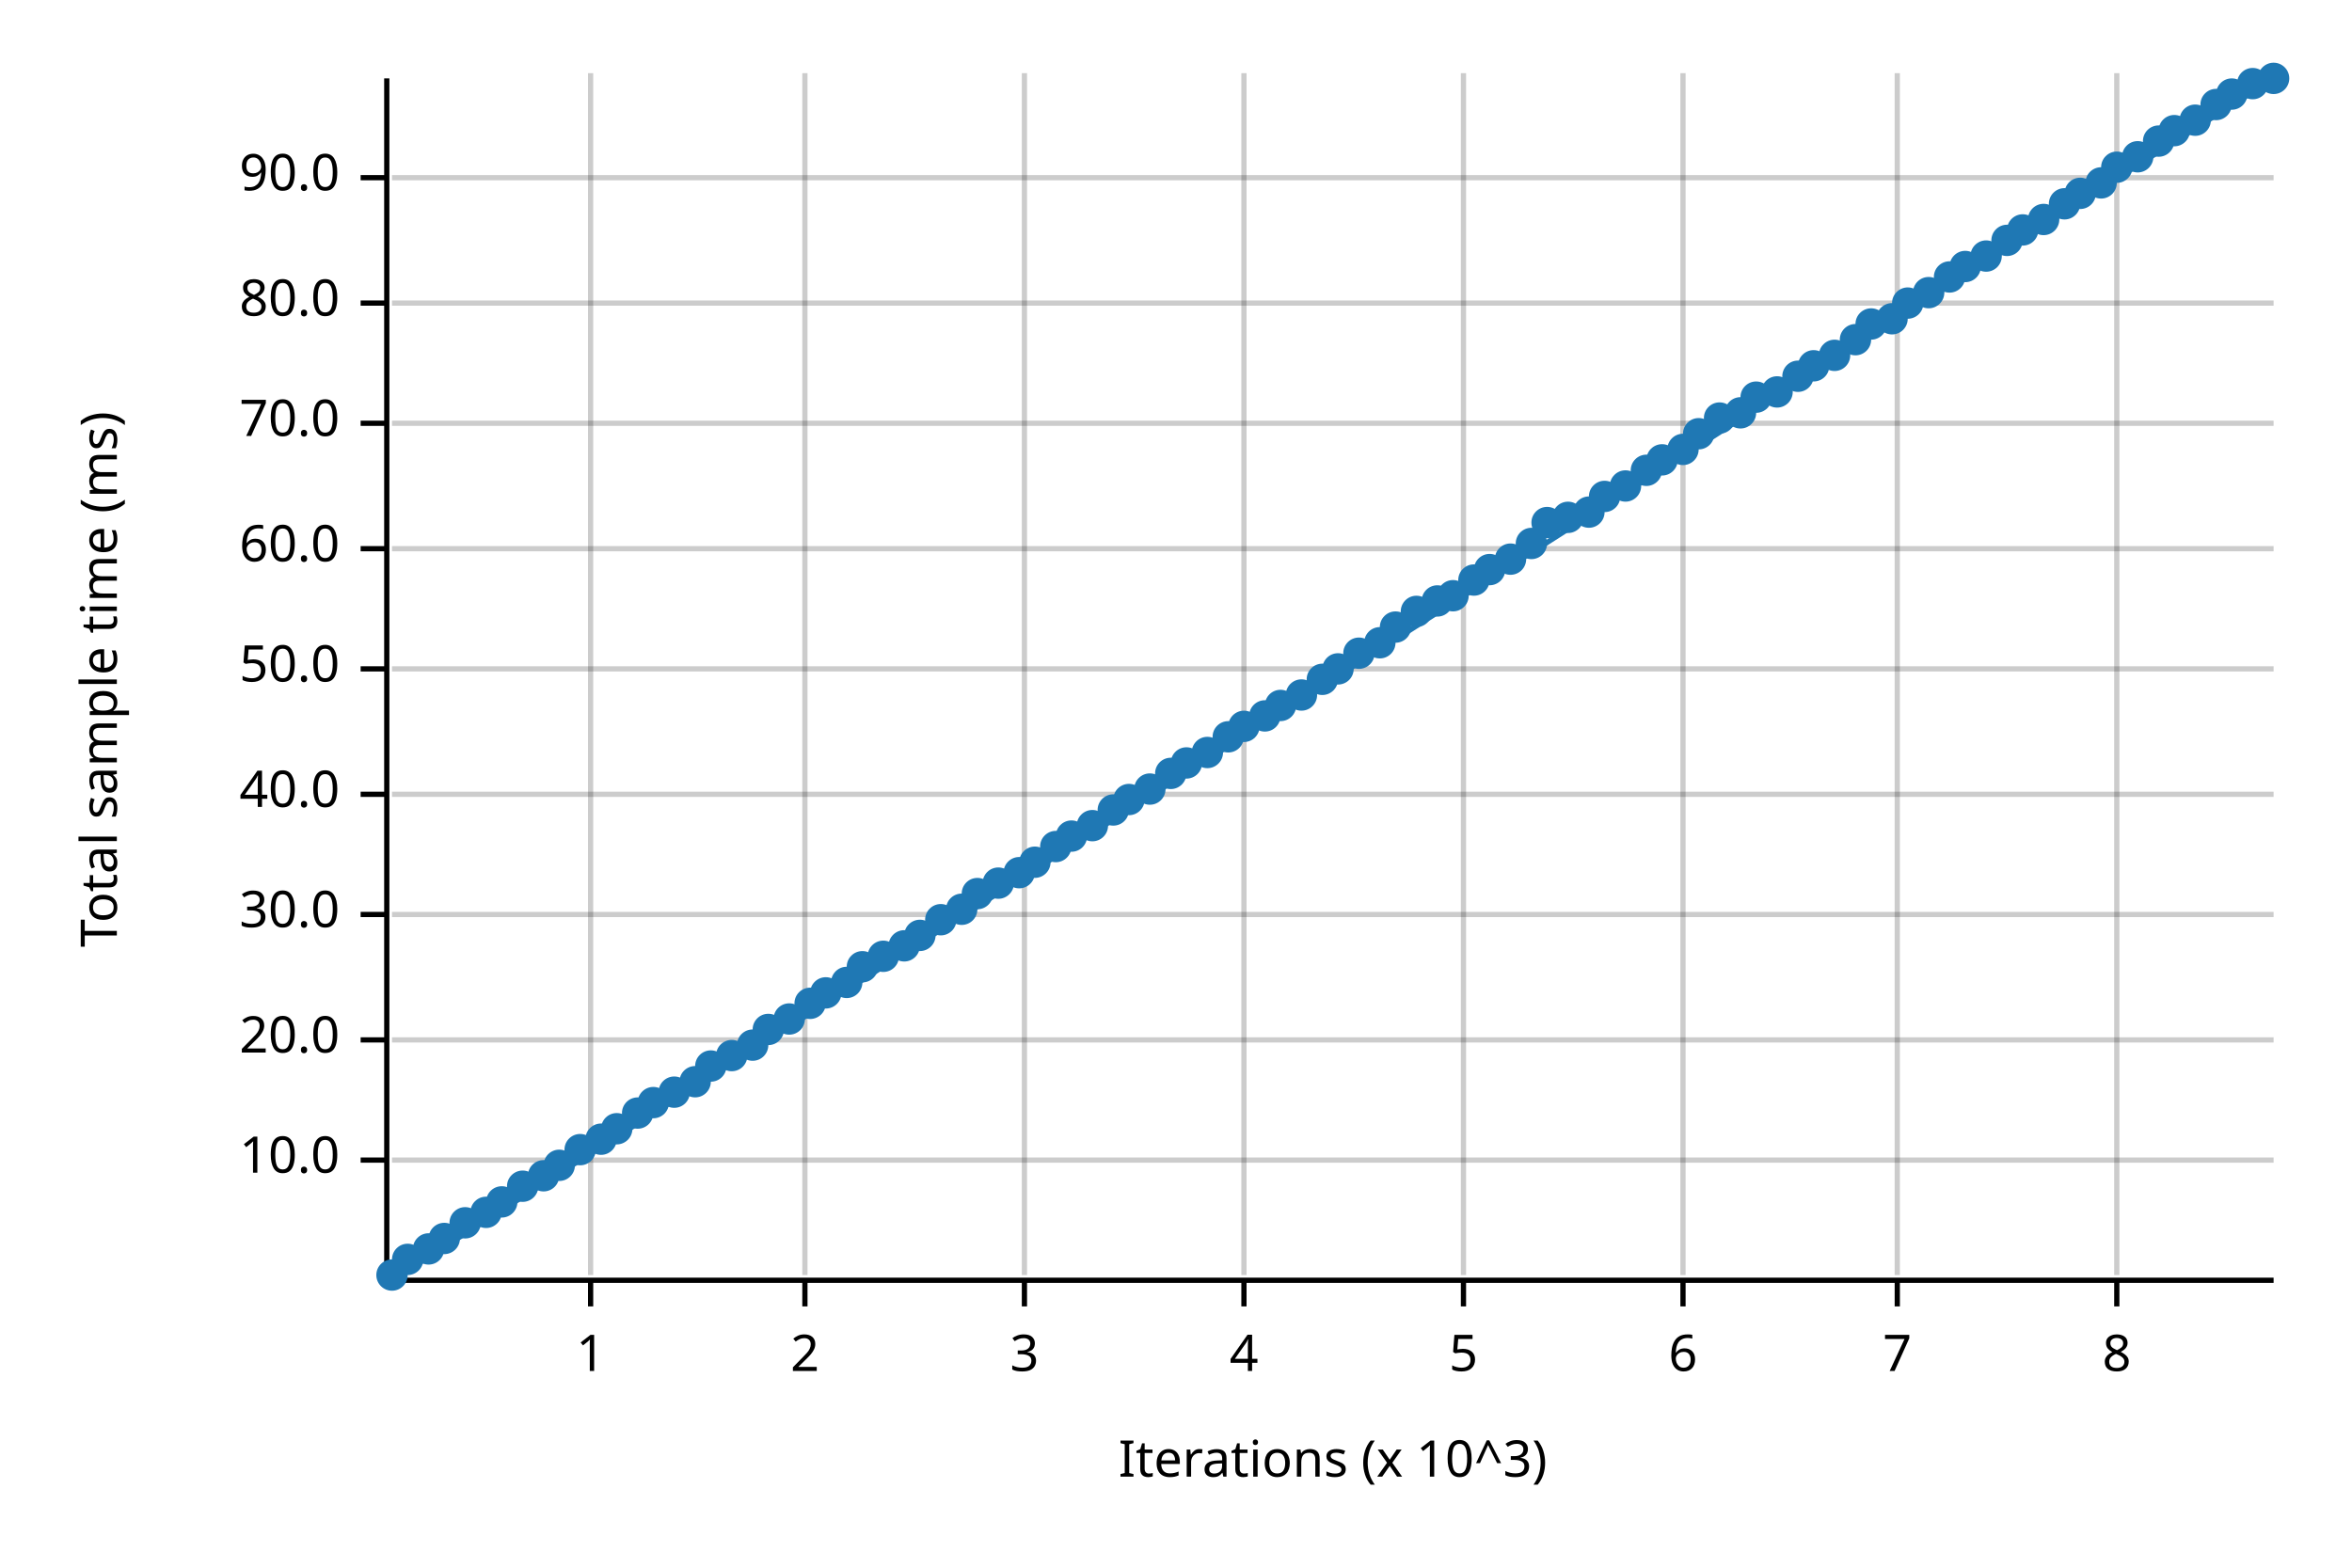
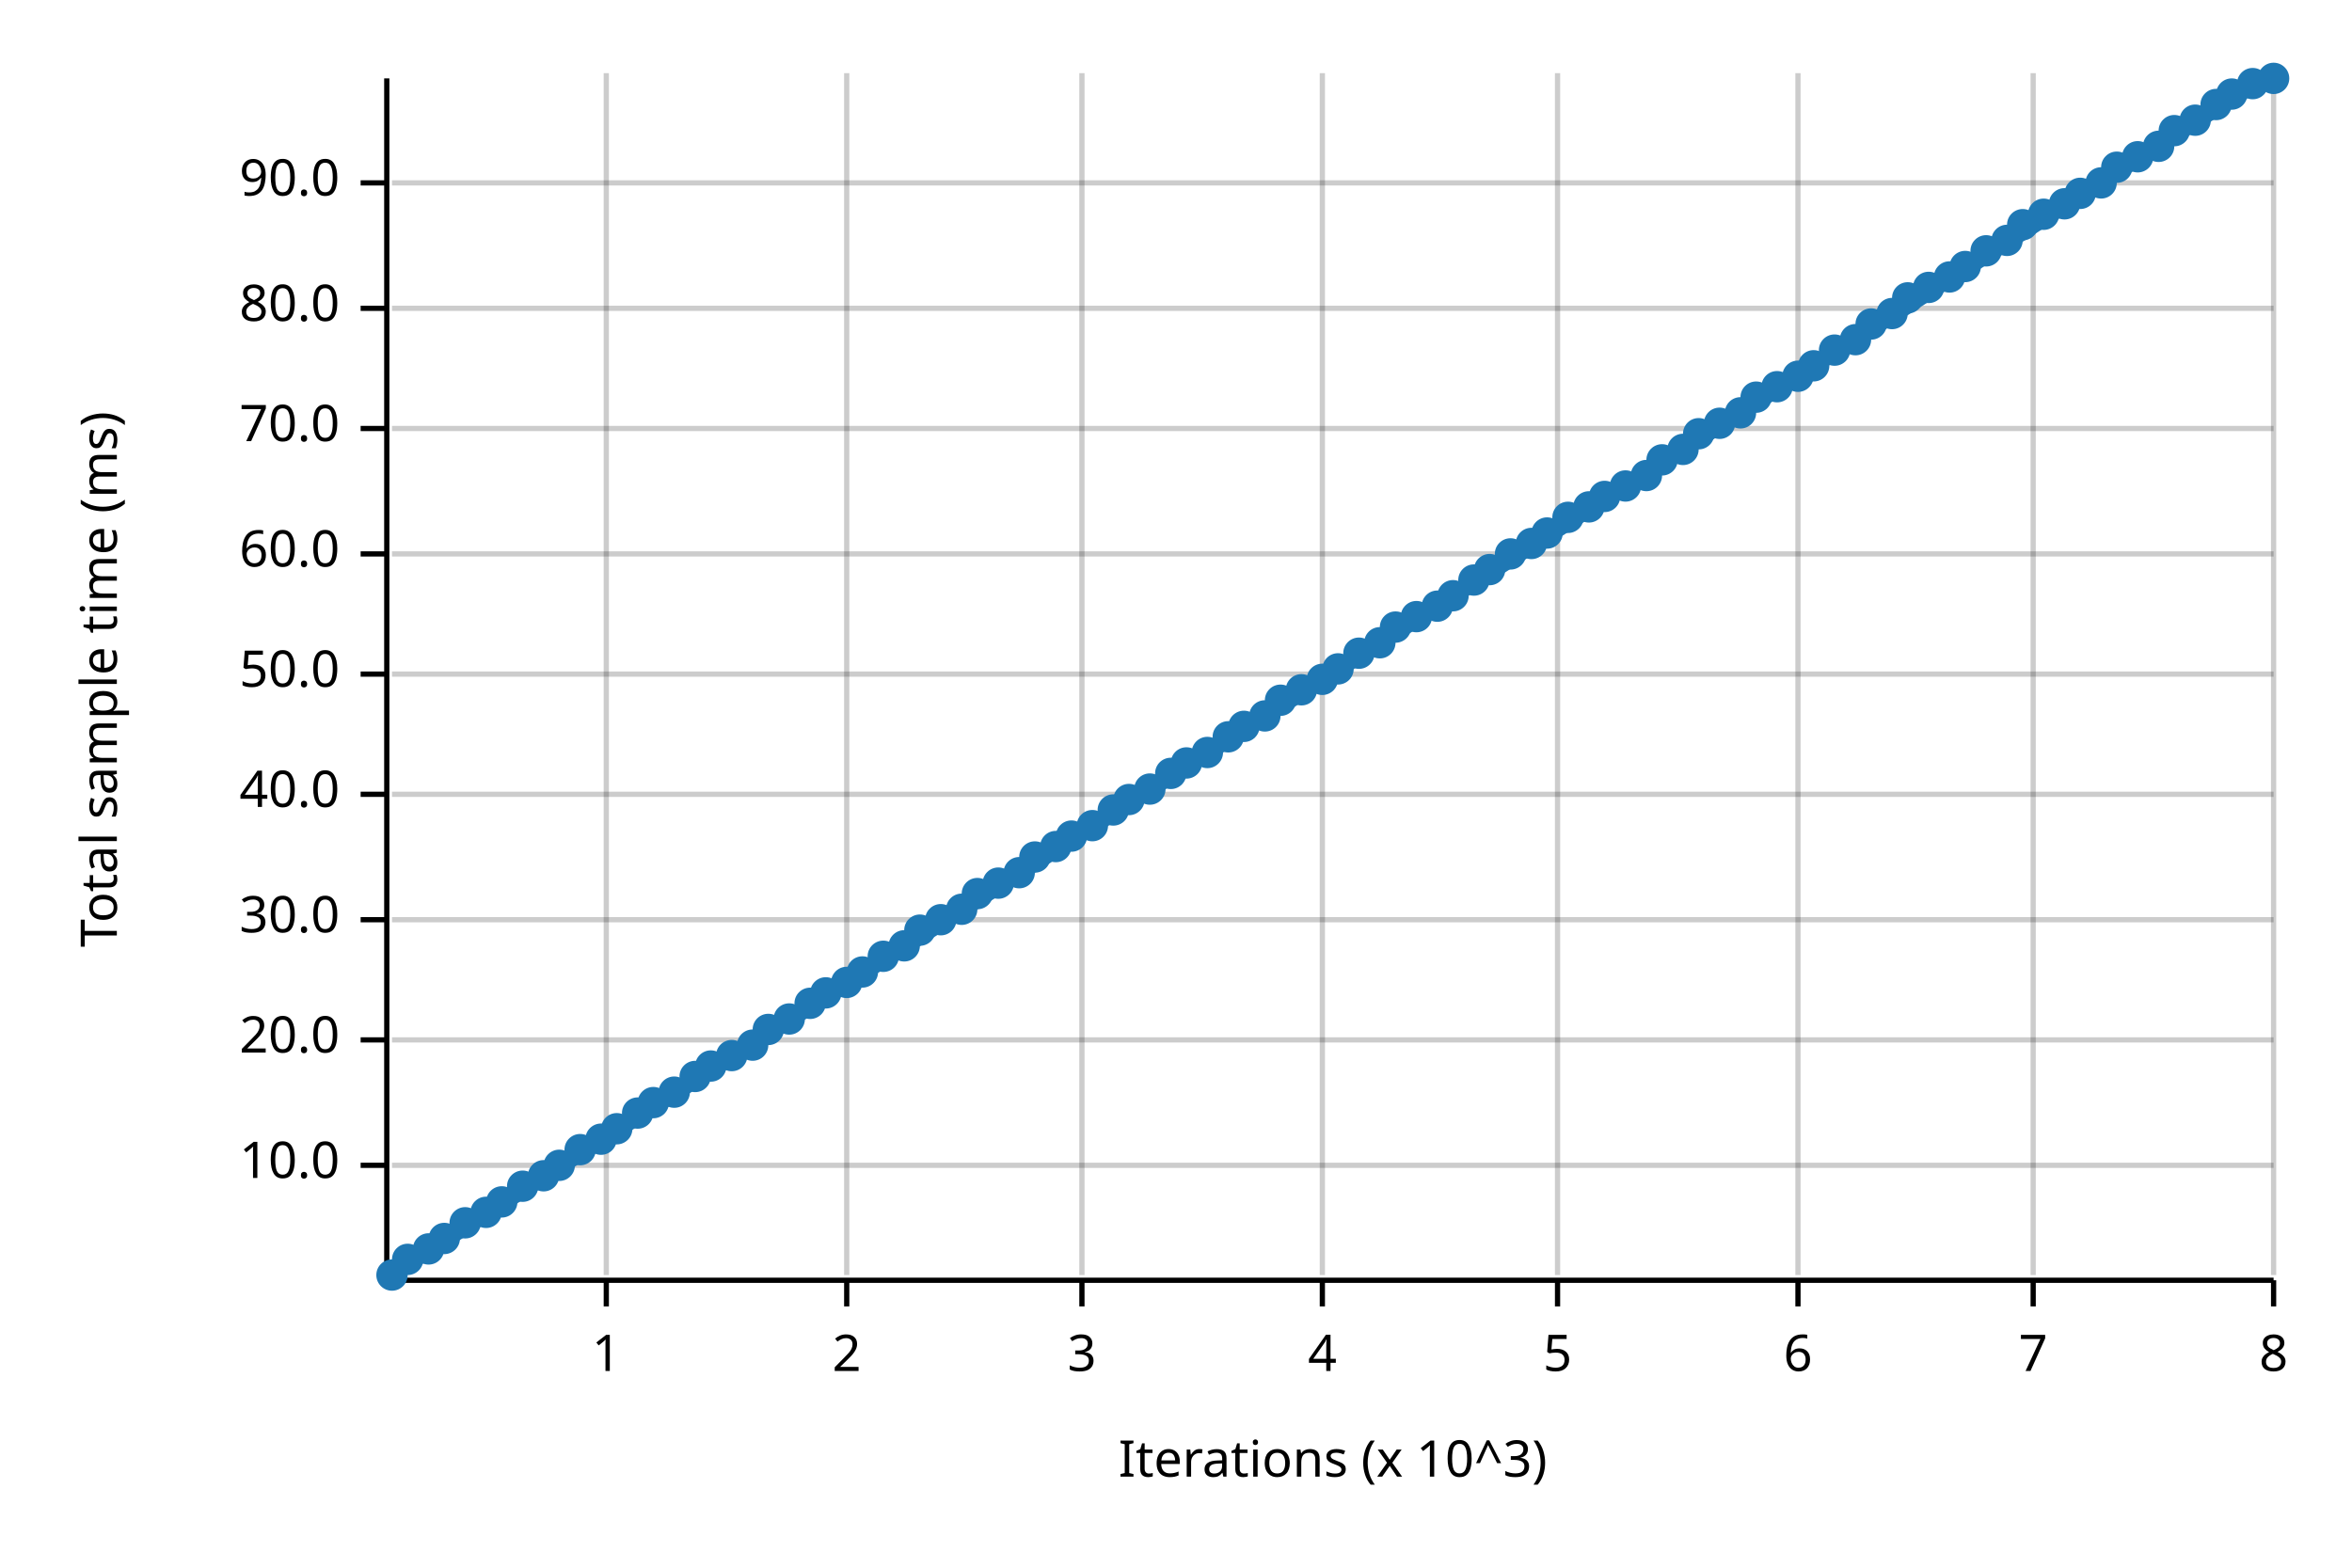
<svg xmlns="http://www.w3.org/2000/svg" width="450" height="300" viewBox="0 0 450 300">
  <text x="15" y="130" dy="0.76em" text-anchor="middle" font-family="sans-serif" font-size="9.677" opacity="1" fill="#000000" transform="rotate(270, 15, 130)">
Total sample time (ms)
</text>
  <text x="255" y="285" dy="-0.5ex" text-anchor="middle" font-family="sans-serif" font-size="9.677" opacity="1" fill="#000000">
Iterations (x 10^3)
</text>
-   <line opacity="0.2" stroke="#000000" stroke-width="1" x1="113" y1="244" x2="113" y2="14" />
-   <line opacity="0.2" stroke="#000000" stroke-width="1" x1="154" y1="244" x2="154" y2="14" />
-   <line opacity="0.2" stroke="#000000" stroke-width="1" x1="196" y1="244" x2="196" y2="14" />
-   <line opacity="0.2" stroke="#000000" stroke-width="1" x1="238" y1="244" x2="238" y2="14" />
-   <line opacity="0.2" stroke="#000000" stroke-width="1" x1="280" y1="244" x2="280" y2="14" />
-   <line opacity="0.2" stroke="#000000" stroke-width="1" x1="322" y1="244" x2="322" y2="14" />
-   <line opacity="0.2" stroke="#000000" stroke-width="1" x1="363" y1="244" x2="363" y2="14" />
-   <line opacity="0.2" stroke="#000000" stroke-width="1" x1="405" y1="244" x2="405" y2="14" />
-   <line opacity="0.2" stroke="#000000" stroke-width="1" x1="75" y1="222" x2="435" y2="222" />
+   <line opacity="0.2" stroke="#000000" stroke-width="1" x1="116" y1="244" x2="116" y2="14" />
+   <line opacity="0.2" stroke="#000000" stroke-width="1" x1="162" y1="244" x2="162" y2="14" />
+   <line opacity="0.2" stroke="#000000" stroke-width="1" x1="207" y1="244" x2="207" y2="14" />
+   <line opacity="0.2" stroke="#000000" stroke-width="1" x1="253" y1="244" x2="253" y2="14" />
+   <line opacity="0.2" stroke="#000000" stroke-width="1" x1="298" y1="244" x2="298" y2="14" />
+   <line opacity="0.2" stroke="#000000" stroke-width="1" x1="344" y1="244" x2="344" y2="14" />
+   <line opacity="0.2" stroke="#000000" stroke-width="1" x1="389" y1="244" x2="389" y2="14" />
+   <line opacity="0.2" stroke="#000000" stroke-width="1" x1="435" y1="244" x2="435" y2="14" />
+   <line opacity="0.2" stroke="#000000" stroke-width="1" x1="75" y1="223" x2="435" y2="223" />
  <line opacity="0.2" stroke="#000000" stroke-width="1" x1="75" y1="199" x2="435" y2="199" />
-   <line opacity="0.2" stroke="#000000" stroke-width="1" x1="75" y1="175" x2="435" y2="175" />
+   <line opacity="0.2" stroke="#000000" stroke-width="1" x1="75" y1="176" x2="435" y2="176" />
  <line opacity="0.2" stroke="#000000" stroke-width="1" x1="75" y1="152" x2="435" y2="152" />
-   <line opacity="0.2" stroke="#000000" stroke-width="1" x1="75" y1="128" x2="435" y2="128" />
-   <line opacity="0.2" stroke="#000000" stroke-width="1" x1="75" y1="105" x2="435" y2="105" />
-   <line opacity="0.2" stroke="#000000" stroke-width="1" x1="75" y1="81" x2="435" y2="81" />
-   <line opacity="0.2" stroke="#000000" stroke-width="1" x1="75" y1="58" x2="435" y2="58" />
-   <line opacity="0.2" stroke="#000000" stroke-width="1" x1="75" y1="34" x2="435" y2="34" />
+   <line opacity="0.2" stroke="#000000" stroke-width="1" x1="75" y1="129" x2="435" y2="129" />
+   <line opacity="0.2" stroke="#000000" stroke-width="1" x1="75" y1="106" x2="435" y2="106" />
+   <line opacity="0.2" stroke="#000000" stroke-width="1" x1="75" y1="82" x2="435" y2="82" />
+   <line opacity="0.2" stroke="#000000" stroke-width="1" x1="75" y1="59" x2="435" y2="59" />
+   <line opacity="0.2" stroke="#000000" stroke-width="1" x1="75" y1="35" x2="435" y2="35" />
  <polyline fill="none" opacity="1" stroke="#000000" stroke-width="1" points="74,15 74,245 " />
-   <text x="65" y="222" dy="0.5ex" text-anchor="end" font-family="sans-serif" font-size="9.677" opacity="1" fill="#000000">
+   <text x="65" y="223" dy="0.5ex" text-anchor="end" font-family="sans-serif" font-size="9.677" opacity="1" fill="#000000">
10.0
</text>
-   <polyline fill="none" opacity="1" stroke="#000000" stroke-width="1" points="69,222 74,222 " />
+   <polyline fill="none" opacity="1" stroke="#000000" stroke-width="1" points="69,223 74,223 " />
  <text x="65" y="199" dy="0.5ex" text-anchor="end" font-family="sans-serif" font-size="9.677" opacity="1" fill="#000000">
20.0
</text>
  <polyline fill="none" opacity="1" stroke="#000000" stroke-width="1" points="69,199 74,199 " />
-   <text x="65" y="175" dy="0.5ex" text-anchor="end" font-family="sans-serif" font-size="9.677" opacity="1" fill="#000000">
+   <text x="65" y="176" dy="0.5ex" text-anchor="end" font-family="sans-serif" font-size="9.677" opacity="1" fill="#000000">
30.0
</text>
-   <polyline fill="none" opacity="1" stroke="#000000" stroke-width="1" points="69,175 74,175 " />
+   <polyline fill="none" opacity="1" stroke="#000000" stroke-width="1" points="69,176 74,176 " />
  <text x="65" y="152" dy="0.5ex" text-anchor="end" font-family="sans-serif" font-size="9.677" opacity="1" fill="#000000">
40.0
</text>
  <polyline fill="none" opacity="1" stroke="#000000" stroke-width="1" points="69,152 74,152 " />
-   <text x="65" y="128" dy="0.5ex" text-anchor="end" font-family="sans-serif" font-size="9.677" opacity="1" fill="#000000">
+   <text x="65" y="129" dy="0.5ex" text-anchor="end" font-family="sans-serif" font-size="9.677" opacity="1" fill="#000000">
50.0
</text>
-   <polyline fill="none" opacity="1" stroke="#000000" stroke-width="1" points="69,128 74,128 " />
-   <text x="65" y="105" dy="0.5ex" text-anchor="end" font-family="sans-serif" font-size="9.677" opacity="1" fill="#000000">
+   <polyline fill="none" opacity="1" stroke="#000000" stroke-width="1" points="69,129 74,129 " />
+   <text x="65" y="106" dy="0.5ex" text-anchor="end" font-family="sans-serif" font-size="9.677" opacity="1" fill="#000000">
60.0
</text>
-   <polyline fill="none" opacity="1" stroke="#000000" stroke-width="1" points="69,105 74,105 " />
-   <text x="65" y="81" dy="0.5ex" text-anchor="end" font-family="sans-serif" font-size="9.677" opacity="1" fill="#000000">
+   <polyline fill="none" opacity="1" stroke="#000000" stroke-width="1" points="69,106 74,106 " />
+   <text x="65" y="82" dy="0.5ex" text-anchor="end" font-family="sans-serif" font-size="9.677" opacity="1" fill="#000000">
70.0
</text>
-   <polyline fill="none" opacity="1" stroke="#000000" stroke-width="1" points="69,81 74,81 " />
-   <text x="65" y="58" dy="0.5ex" text-anchor="end" font-family="sans-serif" font-size="9.677" opacity="1" fill="#000000">
+   <polyline fill="none" opacity="1" stroke="#000000" stroke-width="1" points="69,82 74,82 " />
+   <text x="65" y="59" dy="0.5ex" text-anchor="end" font-family="sans-serif" font-size="9.677" opacity="1" fill="#000000">
80.0
</text>
-   <polyline fill="none" opacity="1" stroke="#000000" stroke-width="1" points="69,58 74,58 " />
-   <text x="65" y="34" dy="0.5ex" text-anchor="end" font-family="sans-serif" font-size="9.677" opacity="1" fill="#000000">
+   <polyline fill="none" opacity="1" stroke="#000000" stroke-width="1" points="69,59 74,59 " />
+   <text x="65" y="35" dy="0.5ex" text-anchor="end" font-family="sans-serif" font-size="9.677" opacity="1" fill="#000000">
90.0
</text>
-   <polyline fill="none" opacity="1" stroke="#000000" stroke-width="1" points="69,34 74,34 " />
+   <polyline fill="none" opacity="1" stroke="#000000" stroke-width="1" points="69,35 74,35 " />
  <polyline fill="none" opacity="1" stroke="#000000" stroke-width="1" points="75,245 435,245 " />
-   <text x="113" y="255" dy="0.76em" text-anchor="middle" font-family="sans-serif" font-size="9.677" opacity="1" fill="#000000">
+   <text x="116" y="255" dy="0.76em" text-anchor="middle" font-family="sans-serif" font-size="9.677" opacity="1" fill="#000000">
1
</text>
-   <polyline fill="none" opacity="1" stroke="#000000" stroke-width="1" points="113,245 113,250 " />
-   <text x="154" y="255" dy="0.76em" text-anchor="middle" font-family="sans-serif" font-size="9.677" opacity="1" fill="#000000">
+   <polyline fill="none" opacity="1" stroke="#000000" stroke-width="1" points="116,245 116,250 " />
+   <text x="162" y="255" dy="0.76em" text-anchor="middle" font-family="sans-serif" font-size="9.677" opacity="1" fill="#000000">
2
</text>
-   <polyline fill="none" opacity="1" stroke="#000000" stroke-width="1" points="154,245 154,250 " />
-   <text x="196" y="255" dy="0.76em" text-anchor="middle" font-family="sans-serif" font-size="9.677" opacity="1" fill="#000000">
+   <polyline fill="none" opacity="1" stroke="#000000" stroke-width="1" points="162,245 162,250 " />
+   <text x="207" y="255" dy="0.76em" text-anchor="middle" font-family="sans-serif" font-size="9.677" opacity="1" fill="#000000">
3
</text>
-   <polyline fill="none" opacity="1" stroke="#000000" stroke-width="1" points="196,245 196,250 " />
-   <text x="238" y="255" dy="0.76em" text-anchor="middle" font-family="sans-serif" font-size="9.677" opacity="1" fill="#000000">
+   <polyline fill="none" opacity="1" stroke="#000000" stroke-width="1" points="207,245 207,250 " />
+   <text x="253" y="255" dy="0.76em" text-anchor="middle" font-family="sans-serif" font-size="9.677" opacity="1" fill="#000000">
4
</text>
-   <polyline fill="none" opacity="1" stroke="#000000" stroke-width="1" points="238,245 238,250 " />
-   <text x="280" y="255" dy="0.76em" text-anchor="middle" font-family="sans-serif" font-size="9.677" opacity="1" fill="#000000">
+   <polyline fill="none" opacity="1" stroke="#000000" stroke-width="1" points="253,245 253,250 " />
+   <text x="298" y="255" dy="0.76em" text-anchor="middle" font-family="sans-serif" font-size="9.677" opacity="1" fill="#000000">
5
</text>
-   <polyline fill="none" opacity="1" stroke="#000000" stroke-width="1" points="280,245 280,250 " />
-   <text x="322" y="255" dy="0.76em" text-anchor="middle" font-family="sans-serif" font-size="9.677" opacity="1" fill="#000000">
+   <polyline fill="none" opacity="1" stroke="#000000" stroke-width="1" points="298,245 298,250 " />
+   <text x="344" y="255" dy="0.76em" text-anchor="middle" font-family="sans-serif" font-size="9.677" opacity="1" fill="#000000">
6
</text>
-   <polyline fill="none" opacity="1" stroke="#000000" stroke-width="1" points="322,245 322,250 " />
-   <text x="363" y="255" dy="0.76em" text-anchor="middle" font-family="sans-serif" font-size="9.677" opacity="1" fill="#000000">
+   <polyline fill="none" opacity="1" stroke="#000000" stroke-width="1" points="344,245 344,250 " />
+   <text x="389" y="255" dy="0.76em" text-anchor="middle" font-family="sans-serif" font-size="9.677" opacity="1" fill="#000000">
7
</text>
-   <polyline fill="none" opacity="1" stroke="#000000" stroke-width="1" points="363,245 363,250 " />
-   <text x="405" y="255" dy="0.76em" text-anchor="middle" font-family="sans-serif" font-size="9.677" opacity="1" fill="#000000">
+   <polyline fill="none" opacity="1" stroke="#000000" stroke-width="1" points="389,245 389,250 " />
+   <text x="435" y="255" dy="0.76em" text-anchor="middle" font-family="sans-serif" font-size="9.677" opacity="1" fill="#000000">
8
</text>
-   <polyline fill="none" opacity="1" stroke="#000000" stroke-width="1" points="405,245 405,250 " />
+   <polyline fill="none" opacity="1" stroke="#000000" stroke-width="1" points="435,245 435,250 " />
  <circle cx="75" cy="244" r="3" opacity="1" fill="#1F78B4" stroke="none" stroke-width="1" />
  <circle cx="78" cy="241" r="3" opacity="1" fill="#1F78B4" stroke="none" stroke-width="1" />
  <circle cx="82" cy="239" r="3" opacity="1" fill="#1F78B4" stroke="none" stroke-width="1" />
  <circle cx="85" cy="237" r="3" opacity="1" fill="#1F78B4" stroke="none" stroke-width="1" />
  <circle cx="89" cy="234" r="3" opacity="1" fill="#1F78B4" stroke="none" stroke-width="1" />
  <circle cx="93" cy="232" r="3" opacity="1" fill="#1F78B4" stroke="none" stroke-width="1" />
  <circle cx="96" cy="230" r="3" opacity="1" fill="#1F78B4" stroke="none" stroke-width="1" />
  <circle cx="100" cy="227" r="3" opacity="1" fill="#1F78B4" stroke="none" stroke-width="1" />
  <circle cx="104" cy="225" r="3" opacity="1" fill="#1F78B4" stroke="none" stroke-width="1" />
  <circle cx="107" cy="223" r="3" opacity="1" fill="#1F78B4" stroke="none" stroke-width="1" />
  <circle cx="111" cy="220" r="3" opacity="1" fill="#1F78B4" stroke="none" stroke-width="1" />
  <circle cx="115" cy="218" r="3" opacity="1" fill="#1F78B4" stroke="none" stroke-width="1" />
  <circle cx="118" cy="216" r="3" opacity="1" fill="#1F78B4" stroke="none" stroke-width="1" />
  <circle cx="122" cy="213" r="3" opacity="1" fill="#1F78B4" stroke="none" stroke-width="1" />
  <circle cx="125" cy="211" r="3" opacity="1" fill="#1F78B4" stroke="none" stroke-width="1" />
  <circle cx="129" cy="209" r="3" opacity="1" fill="#1F78B4" stroke="none" stroke-width="1" />
-   <circle cx="133" cy="207" r="3" opacity="1" fill="#1F78B4" stroke="none" stroke-width="1" />
+   <circle cx="133" cy="206" r="3" opacity="1" fill="#1F78B4" stroke="none" stroke-width="1" />
  <circle cx="136" cy="204" r="3" opacity="1" fill="#1F78B4" stroke="none" stroke-width="1" />
  <circle cx="140" cy="202" r="3" opacity="1" fill="#1F78B4" stroke="none" stroke-width="1" />
  <circle cx="144" cy="200" r="3" opacity="1" fill="#1F78B4" stroke="none" stroke-width="1" />
  <circle cx="147" cy="197" r="3" opacity="1" fill="#1F78B4" stroke="none" stroke-width="1" />
  <circle cx="151" cy="195" r="3" opacity="1" fill="#1F78B4" stroke="none" stroke-width="1" />
  <circle cx="155" cy="192" r="3" opacity="1" fill="#1F78B4" stroke="none" stroke-width="1" />
  <circle cx="158" cy="190" r="3" opacity="1" fill="#1F78B4" stroke="none" stroke-width="1" />
  <circle cx="162" cy="188" r="3" opacity="1" fill="#1F78B4" stroke="none" stroke-width="1" />
-   <circle cx="165" cy="185" r="3" opacity="1" fill="#1F78B4" stroke="none" stroke-width="1" />
+   <circle cx="165" cy="186" r="3" opacity="1" fill="#1F78B4" stroke="none" stroke-width="1" />
  <circle cx="169" cy="183" r="3" opacity="1" fill="#1F78B4" stroke="none" stroke-width="1" />
  <circle cx="173" cy="181" r="3" opacity="1" fill="#1F78B4" stroke="none" stroke-width="1" />
-   <circle cx="176" cy="179" r="3" opacity="1" fill="#1F78B4" stroke="none" stroke-width="1" />
+   <circle cx="176" cy="178" r="3" opacity="1" fill="#1F78B4" stroke="none" stroke-width="1" />
  <circle cx="180" cy="176" r="3" opacity="1" fill="#1F78B4" stroke="none" stroke-width="1" />
  <circle cx="184" cy="174" r="3" opacity="1" fill="#1F78B4" stroke="none" stroke-width="1" />
  <circle cx="187" cy="171" r="3" opacity="1" fill="#1F78B4" stroke="none" stroke-width="1" />
  <circle cx="191" cy="169" r="3" opacity="1" fill="#1F78B4" stroke="none" stroke-width="1" />
  <circle cx="195" cy="167" r="3" opacity="1" fill="#1F78B4" stroke="none" stroke-width="1" />
-   <circle cx="198" cy="165" r="3" opacity="1" fill="#1F78B4" stroke="none" stroke-width="1" />
+   <circle cx="198" cy="164" r="3" opacity="1" fill="#1F78B4" stroke="none" stroke-width="1" />
  <circle cx="202" cy="162" r="3" opacity="1" fill="#1F78B4" stroke="none" stroke-width="1" />
  <circle cx="205" cy="160" r="3" opacity="1" fill="#1F78B4" stroke="none" stroke-width="1" />
  <circle cx="209" cy="158" r="3" opacity="1" fill="#1F78B4" stroke="none" stroke-width="1" />
  <circle cx="213" cy="155" r="3" opacity="1" fill="#1F78B4" stroke="none" stroke-width="1" />
  <circle cx="216" cy="153" r="3" opacity="1" fill="#1F78B4" stroke="none" stroke-width="1" />
  <circle cx="220" cy="151" r="3" opacity="1" fill="#1F78B4" stroke="none" stroke-width="1" />
  <circle cx="224" cy="148" r="3" opacity="1" fill="#1F78B4" stroke="none" stroke-width="1" />
  <circle cx="227" cy="146" r="3" opacity="1" fill="#1F78B4" stroke="none" stroke-width="1" />
  <circle cx="231" cy="144" r="3" opacity="1" fill="#1F78B4" stroke="none" stroke-width="1" />
  <circle cx="235" cy="141" r="3" opacity="1" fill="#1F78B4" stroke="none" stroke-width="1" />
  <circle cx="238" cy="139" r="3" opacity="1" fill="#1F78B4" stroke="none" stroke-width="1" />
  <circle cx="242" cy="137" r="3" opacity="1" fill="#1F78B4" stroke="none" stroke-width="1" />
-   <circle cx="245" cy="135" r="3" opacity="1" fill="#1F78B4" stroke="none" stroke-width="1" />
-   <circle cx="249" cy="133" r="3" opacity="1" fill="#1F78B4" stroke="none" stroke-width="1" />
+   <circle cx="245" cy="134" r="3" opacity="1" fill="#1F78B4" stroke="none" stroke-width="1" />
+   <circle cx="249" cy="132" r="3" opacity="1" fill="#1F78B4" stroke="none" stroke-width="1" />
  <circle cx="253" cy="130" r="3" opacity="1" fill="#1F78B4" stroke="none" stroke-width="1" />
  <circle cx="256" cy="128" r="3" opacity="1" fill="#1F78B4" stroke="none" stroke-width="1" />
  <circle cx="260" cy="125" r="3" opacity="1" fill="#1F78B4" stroke="none" stroke-width="1" />
  <circle cx="264" cy="123" r="3" opacity="1" fill="#1F78B4" stroke="none" stroke-width="1" />
  <circle cx="267" cy="120" r="3" opacity="1" fill="#1F78B4" stroke="none" stroke-width="1" />
-   <circle cx="271" cy="117" r="3" opacity="1" fill="#1F78B4" stroke="none" stroke-width="1" />
-   <circle cx="275" cy="115" r="3" opacity="1" fill="#1F78B4" stroke="none" stroke-width="1" />
+   <circle cx="271" cy="118" r="3" opacity="1" fill="#1F78B4" stroke="none" stroke-width="1" />
+   <circle cx="275" cy="116" r="3" opacity="1" fill="#1F78B4" stroke="none" stroke-width="1" />
  <circle cx="278" cy="114" r="3" opacity="1" fill="#1F78B4" stroke="none" stroke-width="1" />
  <circle cx="282" cy="111" r="3" opacity="1" fill="#1F78B4" stroke="none" stroke-width="1" />
  <circle cx="285" cy="109" r="3" opacity="1" fill="#1F78B4" stroke="none" stroke-width="1" />
-   <circle cx="289" cy="107" r="3" opacity="1" fill="#1F78B4" stroke="none" stroke-width="1" />
+   <circle cx="289" cy="106" r="3" opacity="1" fill="#1F78B4" stroke="none" stroke-width="1" />
  <circle cx="293" cy="104" r="3" opacity="1" fill="#1F78B4" stroke="none" stroke-width="1" />
-   <circle cx="296" cy="100" r="3" opacity="1" fill="#1F78B4" stroke="none" stroke-width="1" />
+   <circle cx="296" cy="102" r="3" opacity="1" fill="#1F78B4" stroke="none" stroke-width="1" />
  <circle cx="300" cy="99" r="3" opacity="1" fill="#1F78B4" stroke="none" stroke-width="1" />
-   <circle cx="304" cy="98" r="3" opacity="1" fill="#1F78B4" stroke="none" stroke-width="1" />
+   <circle cx="304" cy="97" r="3" opacity="1" fill="#1F78B4" stroke="none" stroke-width="1" />
  <circle cx="307" cy="95" r="3" opacity="1" fill="#1F78B4" stroke="none" stroke-width="1" />
  <circle cx="311" cy="93" r="3" opacity="1" fill="#1F78B4" stroke="none" stroke-width="1" />
-   <circle cx="315" cy="90" r="3" opacity="1" fill="#1F78B4" stroke="none" stroke-width="1" />
+   <circle cx="315" cy="91" r="3" opacity="1" fill="#1F78B4" stroke="none" stroke-width="1" />
  <circle cx="318" cy="88" r="3" opacity="1" fill="#1F78B4" stroke="none" stroke-width="1" />
  <circle cx="322" cy="86" r="3" opacity="1" fill="#1F78B4" stroke="none" stroke-width="1" />
  <circle cx="325" cy="83" r="3" opacity="1" fill="#1F78B4" stroke="none" stroke-width="1" />
-   <circle cx="329" cy="80" r="3" opacity="1" fill="#1F78B4" stroke="none" stroke-width="1" />
+   <circle cx="329" cy="81" r="3" opacity="1" fill="#1F78B4" stroke="none" stroke-width="1" />
  <circle cx="333" cy="79" r="3" opacity="1" fill="#1F78B4" stroke="none" stroke-width="1" />
  <circle cx="336" cy="76" r="3" opacity="1" fill="#1F78B4" stroke="none" stroke-width="1" />
-   <circle cx="340" cy="75" r="3" opacity="1" fill="#1F78B4" stroke="none" stroke-width="1" />
+   <circle cx="340" cy="74" r="3" opacity="1" fill="#1F78B4" stroke="none" stroke-width="1" />
  <circle cx="344" cy="72" r="3" opacity="1" fill="#1F78B4" stroke="none" stroke-width="1" />
  <circle cx="347" cy="70" r="3" opacity="1" fill="#1F78B4" stroke="none" stroke-width="1" />
-   <circle cx="351" cy="68" r="3" opacity="1" fill="#1F78B4" stroke="none" stroke-width="1" />
+   <circle cx="351" cy="67" r="3" opacity="1" fill="#1F78B4" stroke="none" stroke-width="1" />
  <circle cx="355" cy="65" r="3" opacity="1" fill="#1F78B4" stroke="none" stroke-width="1" />
  <circle cx="358" cy="62" r="3" opacity="1" fill="#1F78B4" stroke="none" stroke-width="1" />
-   <circle cx="362" cy="61" r="3" opacity="1" fill="#1F78B4" stroke="none" stroke-width="1" />
-   <circle cx="365" cy="58" r="3" opacity="1" fill="#1F78B4" stroke="none" stroke-width="1" />
-   <circle cx="369" cy="56" r="3" opacity="1" fill="#1F78B4" stroke="none" stroke-width="1" />
+   <circle cx="362" cy="60" r="3" opacity="1" fill="#1F78B4" stroke="none" stroke-width="1" />
+   <circle cx="365" cy="57" r="3" opacity="1" fill="#1F78B4" stroke="none" stroke-width="1" />
+   <circle cx="369" cy="55" r="3" opacity="1" fill="#1F78B4" stroke="none" stroke-width="1" />
  <circle cx="373" cy="53" r="3" opacity="1" fill="#1F78B4" stroke="none" stroke-width="1" />
  <circle cx="376" cy="51" r="3" opacity="1" fill="#1F78B4" stroke="none" stroke-width="1" />
-   <circle cx="380" cy="49" r="3" opacity="1" fill="#1F78B4" stroke="none" stroke-width="1" />
+   <circle cx="380" cy="48" r="3" opacity="1" fill="#1F78B4" stroke="none" stroke-width="1" />
  <circle cx="384" cy="46" r="3" opacity="1" fill="#1F78B4" stroke="none" stroke-width="1" />
-   <circle cx="387" cy="44" r="3" opacity="1" fill="#1F78B4" stroke="none" stroke-width="1" />
-   <circle cx="391" cy="42" r="3" opacity="1" fill="#1F78B4" stroke="none" stroke-width="1" />
+   <circle cx="387" cy="43" r="3" opacity="1" fill="#1F78B4" stroke="none" stroke-width="1" />
+   <circle cx="391" cy="41" r="3" opacity="1" fill="#1F78B4" stroke="none" stroke-width="1" />
  <circle cx="395" cy="39" r="3" opacity="1" fill="#1F78B4" stroke="none" stroke-width="1" />
  <circle cx="398" cy="37" r="3" opacity="1" fill="#1F78B4" stroke="none" stroke-width="1" />
  <circle cx="402" cy="35" r="3" opacity="1" fill="#1F78B4" stroke="none" stroke-width="1" />
  <circle cx="405" cy="32" r="3" opacity="1" fill="#1F78B4" stroke="none" stroke-width="1" />
  <circle cx="409" cy="30" r="3" opacity="1" fill="#1F78B4" stroke="none" stroke-width="1" />
-   <circle cx="413" cy="27" r="3" opacity="1" fill="#1F78B4" stroke="none" stroke-width="1" />
+   <circle cx="413" cy="28" r="3" opacity="1" fill="#1F78B4" stroke="none" stroke-width="1" />
  <circle cx="416" cy="25" r="3" opacity="1" fill="#1F78B4" stroke="none" stroke-width="1" />
  <circle cx="420" cy="23" r="3" opacity="1" fill="#1F78B4" stroke="none" stroke-width="1" />
  <circle cx="424" cy="20" r="3" opacity="1" fill="#1F78B4" stroke="none" stroke-width="1" />
  <circle cx="427" cy="18" r="3" opacity="1" fill="#1F78B4" stroke="none" stroke-width="1" />
  <circle cx="431" cy="16" r="3" opacity="1" fill="#1F78B4" stroke="none" stroke-width="1" />
  <circle cx="435" cy="15" r="3" opacity="1" fill="#1F78B4" stroke="none" stroke-width="1" />
  <polyline fill="none" opacity="1" stroke="#1F78B4" stroke-width="1" points="75,245 435,15 " />
  <polygon opacity="0.25" fill="#1F78B4" points="75,245 435,15 435,15 " />
</svg>
